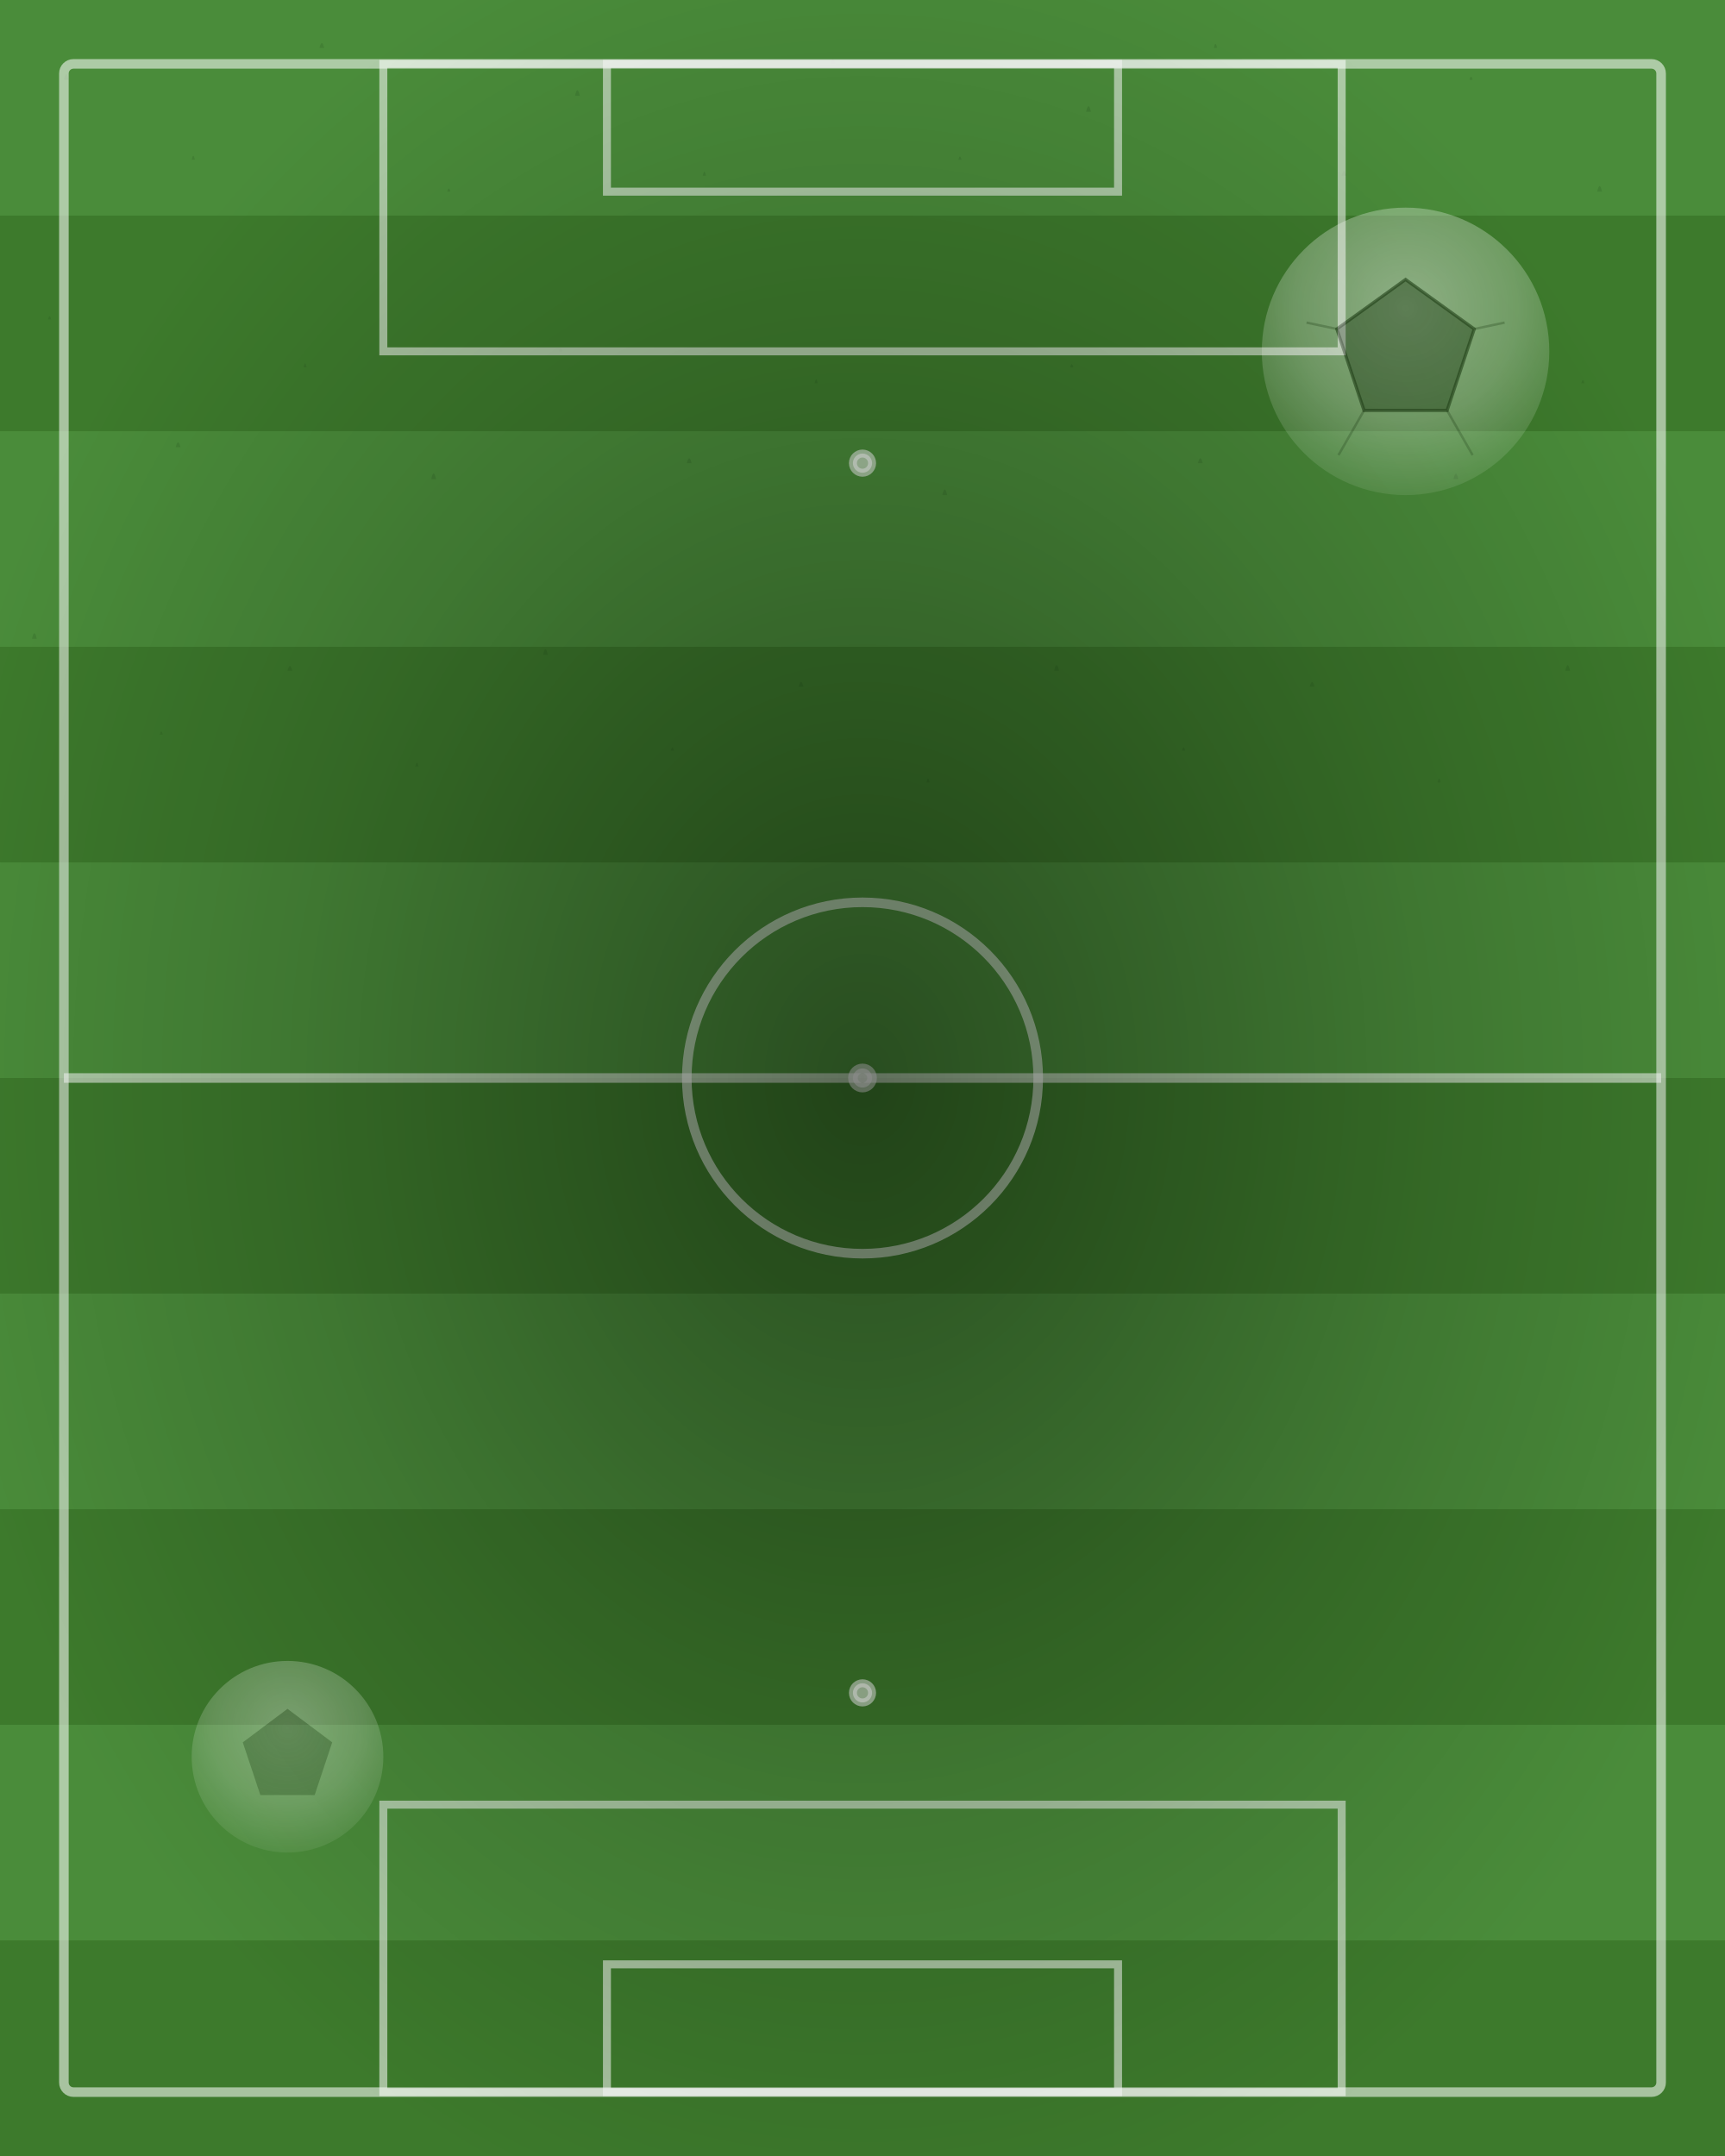
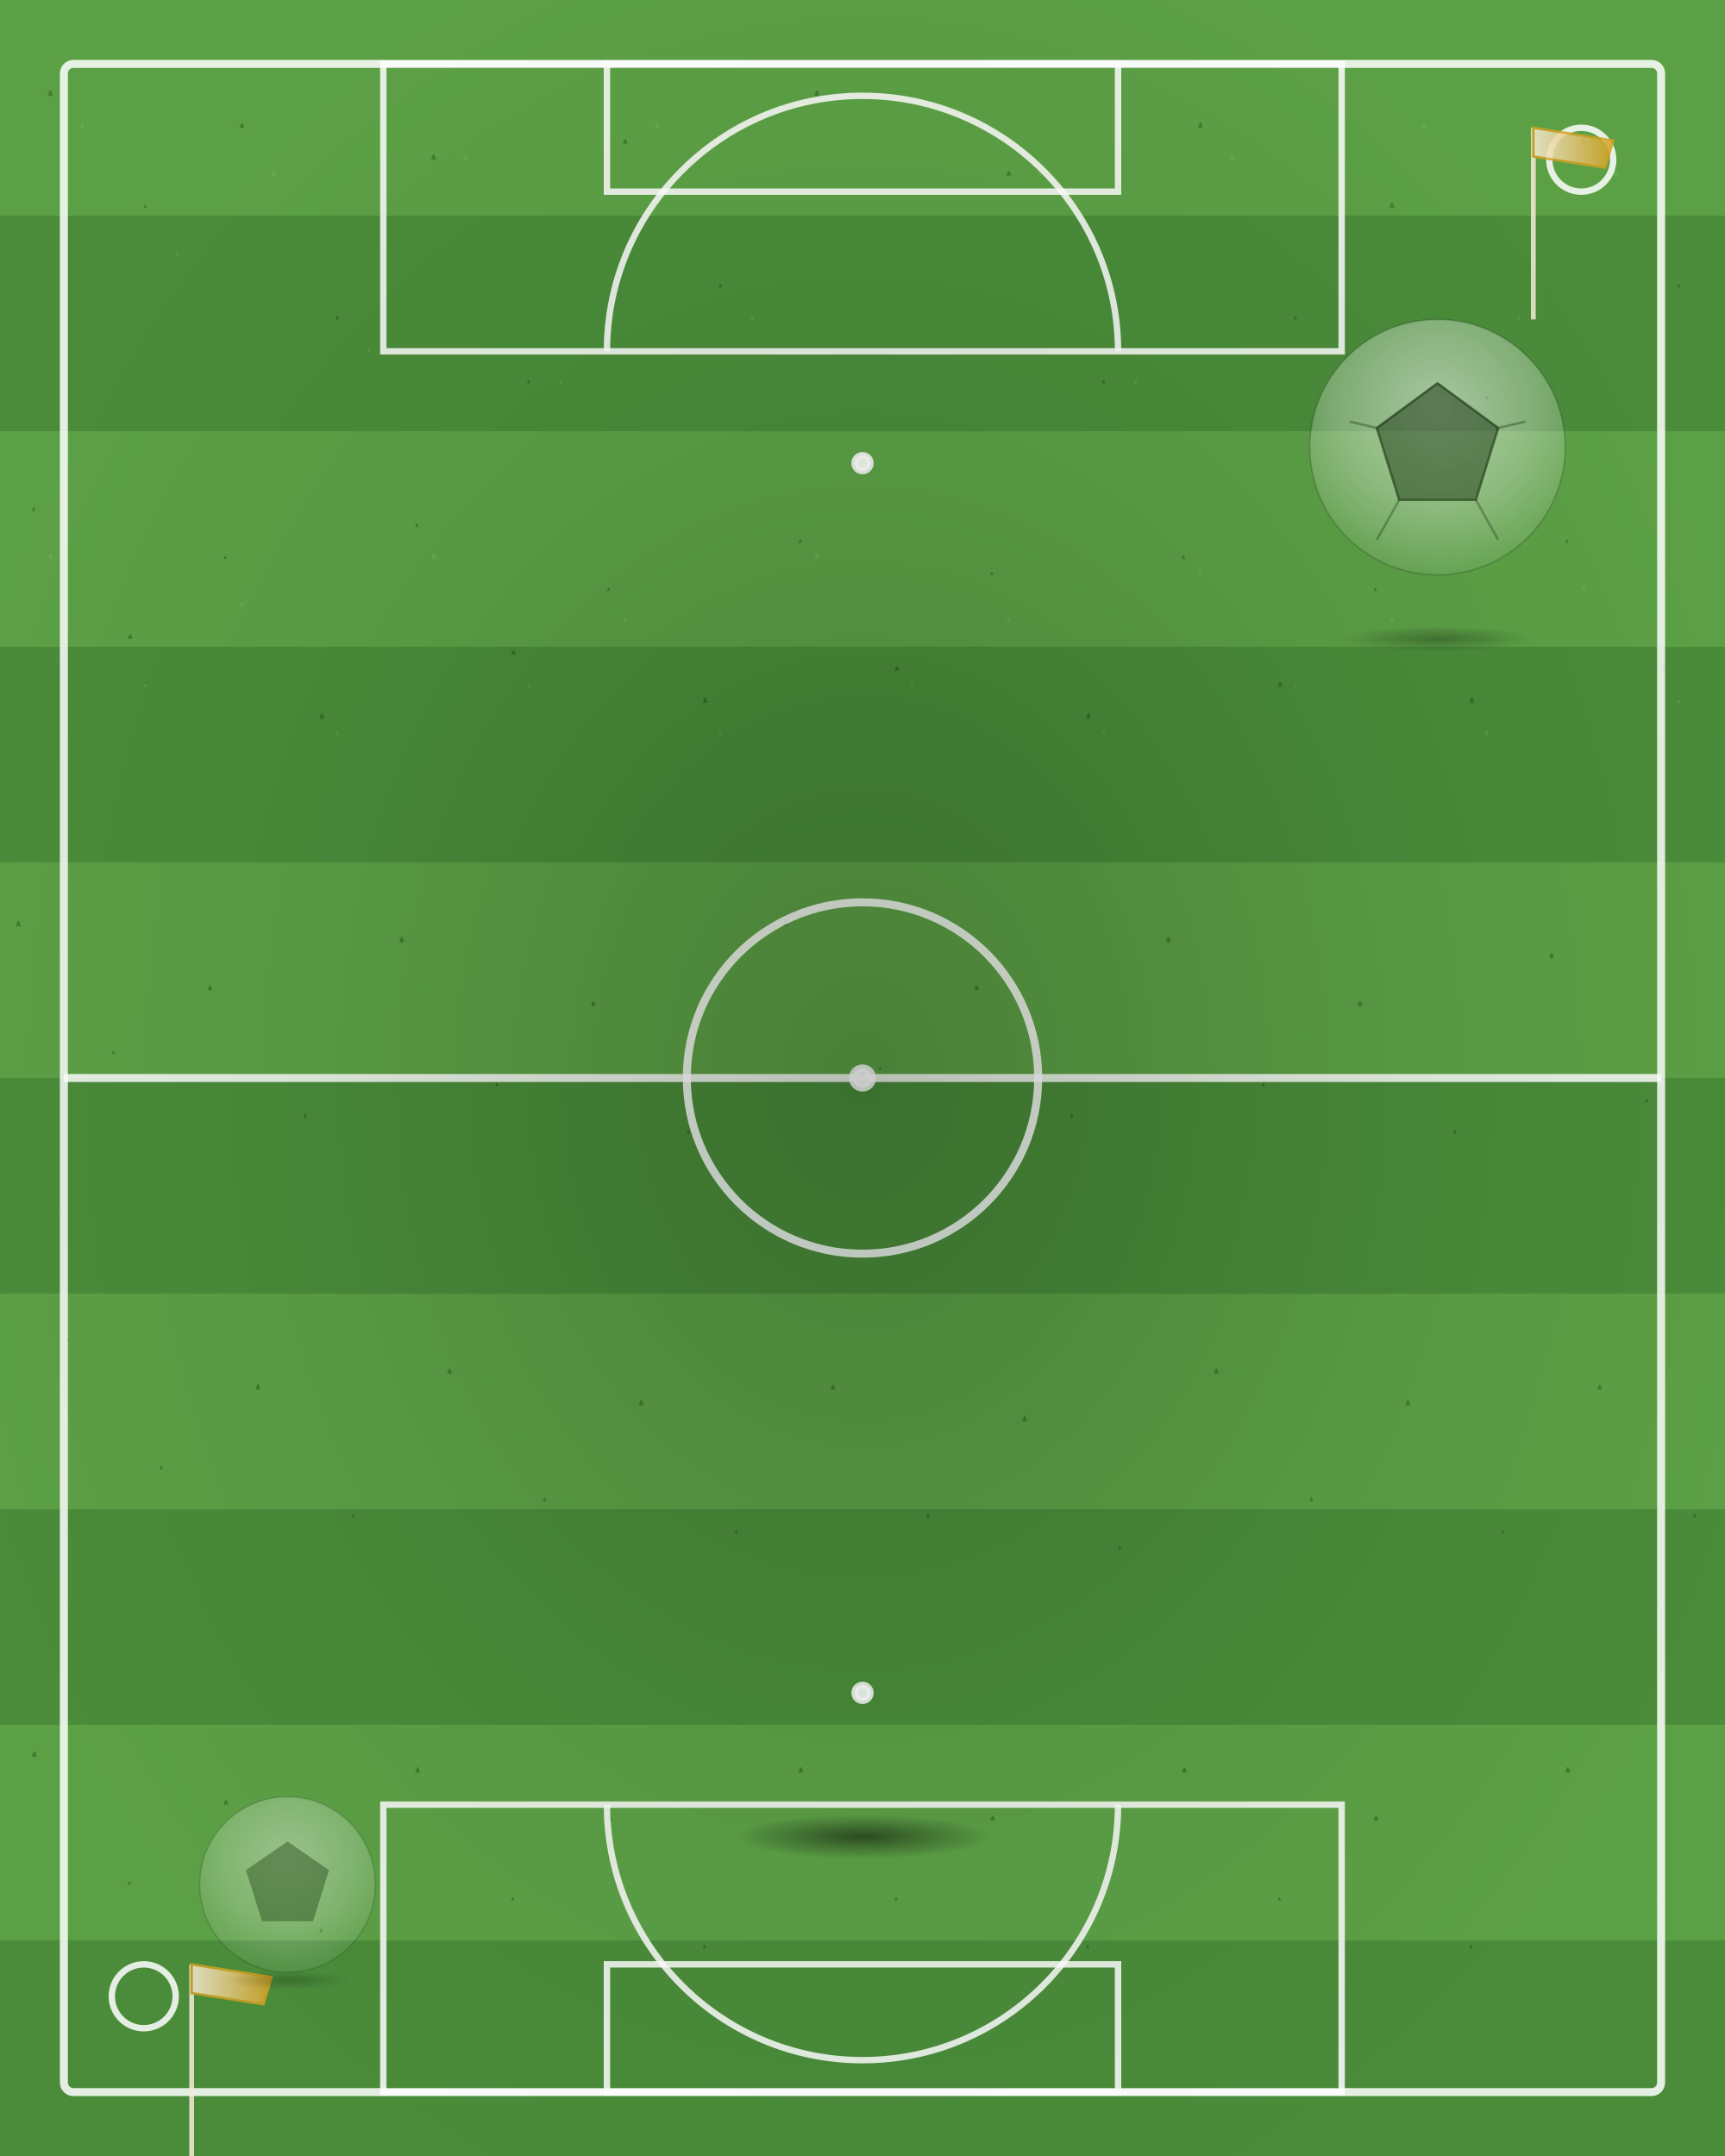
<svg xmlns="http://www.w3.org/2000/svg" viewBox="0 0 1080 1350" preserveAspectRatio="xMidYMid slice">
  <defs>
-     <radialGradient id="focus" cx="50%" cy="50%" r="55%">
-       <stop offset="0%" stop-color="#000" stop-opacity="0.45" />
-       <stop offset="60%" stop-color="#000" stop-opacity="0.15" />
+     <linearGradient id="skyH" x1="0" y1="0" x2="0" y2="1">
+       <stop offset="0%" stop-color="#7ec0ff" stop-opacity="0.35" />
+       <stop offset="35%" stop-color="#7ec0ff" stop-opacity="0.05" />
+       <stop offset="100%" stop-color="#7ec0ff" stop-opacity="0" />
+     </linearGradient>
+     <radialGradient id="sun" cx="50%" cy="50%" r="50%">
+       <stop offset="0%" stop-color="#fff8c8" stop-opacity="0.7" />
+       <stop offset="50%" stop-color="#fff8c8" stop-opacity="0.15" />
+       <stop offset="100%" stop-color="#fff8c8" stop-opacity="0" />
+     </radialGradient>
+     <radialGradient id="centerH" cx="50%" cy="50%" r="55%">
+       <stop offset="0%" stop-color="#000" stop-opacity="0.20" />
+       <stop offset="60%" stop-color="#000" stop-opacity="0.05" />
      <stop offset="100%" stop-color="#000" stop-opacity="0" />
    </radialGradient>
    <radialGradient id="ballH" cx="50%" cy="35%" r="65%">
      <stop offset="0%" stop-color="#ffffff" stop-opacity="0.95" />
-       <stop offset="60%" stop-color="#ffffff" stop-opacity="0.6" />
-       <stop offset="100%" stop-color="#ffffff" stop-opacity="0.2" />
-     </radialGradient>
+       <stop offset="60%" stop-color="#ffffff" stop-opacity="0.55" />
+       <stop offset="100%" stop-color="#ffffff" stop-opacity="0.15" />
+     </radialGradient>
+     <radialGradient id="ballShadow" cx="50%" cy="50%" r="50%">
+       <stop offset="0%" stop-color="#000" stop-opacity="0.5" />
+       <stop offset="100%" stop-color="#000" stop-opacity="0" />
+     </radialGradient>
+     <linearGradient id="flag" x1="0" y1="0" x2="1" y2="0">
+       <stop offset="0%" stop-color="#f5ebd7" />
+       <stop offset="100%" stop-color="#d4a020" />
+     </linearGradient>
  </defs>
+   <rect x="0" y="0" width="1080" height="280" fill="url(#skyH)" />
+   <circle cx="900" cy="120" r="160" fill="url(#sun)" />
  <g>
-     <rect x="0" y="0" width="1080" height="135" fill="#4a8c3a" />
-     <rect x="0" y="135" width="1080" height="135" fill="#3d7a2c" />
-     <rect x="0" y="270" width="1080" height="135" fill="#4a8c3a" />
-     <rect x="0" y="405" width="1080" height="135" fill="#3d7a2c" />
-     <rect x="0" y="540" width="1080" height="135" fill="#4a8c3a" />
-     <rect x="0" y="675" width="1080" height="135" fill="#3d7a2c" />
-     <rect x="0" y="810" width="1080" height="135" fill="#4a8c3a" />
-     <rect x="0" y="945" width="1080" height="135" fill="#3d7a2c" />
-     <rect x="0" y="1080" width="1080" height="135" fill="#4a8c3a" />
-     <rect x="0" y="1215" width="1080" height="135" fill="#3d7a2c" />
-   </g>
-   <g fill="#1e4a18" opacity="0.18">
-     <path d="M40 50 q1.5 -7 3 0 z" />
-     <path d="M120 100 q1 -5 2 0 z" />
-     <path d="M200 30 q1.5 -6 3 0 z" />
-     <path d="M280 120 q1 -4 2 0 z" />
-     <path d="M360 60 q1.5 -7 3 0 z" />
-     <path d="M440 110 q1 -5 2 0 z" />
-     <path d="M520 40 q1.5 -6 3 0 z" />
-     <path d="M600 100 q1 -4 2 0 z" />
-     <path d="M680 70 q1.5 -7 3 0 z" />
-     <path d="M760 30 q1 -5 2 0 z" />
-     <path d="M840 110 q1.5 -6 3 0 z" />
-     <path d="M920 50 q1 -4 2 0 z" />
-     <path d="M1000 120 q1.5 -7 3 0 z" />
-     <path d="M30 200 q1 -4 2 0 z" />
-     <path d="M110 280 q1.5 -6 3 0 z" />
-     <path d="M190 230 q1 -5 2 0 z" />
-     <path d="M270 300 q1.5 -7 3 0 z" />
-     <path d="M350 220 q1 -4 2 0 z" />
-     <path d="M430 290 q1.5 -6 3 0 z" />
-     <path d="M510 240 q1 -5 2 0 z" />
-     <path d="M590 310 q1.5 -7 3 0 z" />
-     <path d="M670 230 q1 -4 2 0 z" />
-     <path d="M750 290 q1.5 -6 3 0 z" />
-     <path d="M830 220 q1 -5 2 0 z" />
-     <path d="M910 300 q1.5 -7 3 0 z" />
-     <path d="M990 240 q1 -4 2 0 z" />
-     <path d="M20 400 q1.5 -7 3 0 z" />
-     <path d="M100 460 q1 -4 2 0 z" />
-     <path d="M180 420 q1.5 -6 3 0 z" />
-     <path d="M260 480 q1 -5 2 0 z" />
-     <path d="M340 410 q1.5 -7 3 0 z" />
-     <path d="M420 470 q1 -4 2 0 z" />
-     <path d="M500 430 q1.5 -6 3 0 z" />
-     <path d="M580 490 q1 -5 2 0 z" />
-     <path d="M660 420 q1.5 -7 3 0 z" />
-     <path d="M740 470 q1 -4 2 0 z" />
-     <path d="M820 430 q1.5 -6 3 0 z" />
-     <path d="M900 490 q1 -5 2 0 z" />
-     <path d="M980 420 q1.5 -7 3 0 z" />
-   </g>
-   <g stroke="rgba(255,255,255,0.55)" stroke-width="6" fill="none">
+     <rect x="0" y="0" width="1080" height="135" fill="#5ca046" />
+     <rect x="0" y="135" width="1080" height="135" fill="#4a8c3a" />
+     <rect x="0" y="270" width="1080" height="135" fill="#5ca046" />
+     <rect x="0" y="405" width="1080" height="135" fill="#4a8c3a" />
+     <rect x="0" y="540" width="1080" height="135" fill="#5ca046" />
+     <rect x="0" y="675" width="1080" height="135" fill="#4a8c3a" />
+     <rect x="0" y="810" width="1080" height="135" fill="#5ca046" />
+     <rect x="0" y="945" width="1080" height="135" fill="#4a8c3a" />
+     <rect x="0" y="1080" width="1080" height="135" fill="#5ca046" />
+     <rect x="0" y="1215" width="1080" height="135" fill="#4a8c3a" />
+   </g>
+   <g opacity="0.7">
+     <g fill="#0a3a0a" opacity="0.5">
+       <path d="M30 60 q1.5 -7 3 0 z" />
+       <path d="M90 130 q1 -4 2 0 z" />
+       <path d="M150 80 q1.5 -6 3 0 z" />
+       <path d="M210 200 q1 -5 2 0 z" />
+       <path d="M270 100 q1.5 -7 3 0 z" />
+       <path d="M330 240 q1 -4 2 0 z" />
+       <path d="M390 90 q1.5 -6 3 0 z" />
+       <path d="M450 180 q1 -5 2 0 z" />
+       <path d="M510 60 q1.5 -7 3 0 z" />
+       <path d="M570 220 q1 -4 2 0 z" />
+       <path d="M630 110 q1.5 -6 3 0 z" />
+       <path d="M690 240 q1 -5 2 0 z" />
+       <path d="M750 80 q1.5 -7 3 0 z" />
+       <path d="M810 200 q1 -4 2 0 z" />
+       <path d="M870 130 q1.5 -6 3 0 z" />
+       <path d="M930 250 q1 -5 2 0 z" />
+       <path d="M990 90 q1.5 -7 3 0 z" />
+       <path d="M1050 180 q1 -4 2 0 z" />
+       <path d="M20 320 q1 -5 2 0 z" />
+       <path d="M80 400 q1.5 -6 3 0 z" />
+       <path d="M140 350 q1 -4 2 0 z" />
+       <path d="M200 450 q1.5 -7 3 0 z" />
+       <path d="M260 330 q1 -5 2 0 z" />
+       <path d="M320 410 q1.5 -6 3 0 z" />
+       <path d="M380 370 q1 -4 2 0 z" />
+       <path d="M440 440 q1.5 -7 3 0 z" />
+       <path d="M500 340 q1 -5 2 0 z" />
+       <path d="M560 420 q1.5 -6 3 0 z" />
+       <path d="M620 360 q1 -4 2 0 z" />
+       <path d="M680 450 q1.5 -7 3 0 z" />
+       <path d="M740 350 q1 -5 2 0 z" />
+       <path d="M800 430 q1.5 -6 3 0 z" />
+       <path d="M860 370 q1 -4 2 0 z" />
+       <path d="M920 440 q1.5 -7 3 0 z" />
+       <path d="M980 340 q1 -5 2 0 z" />
+       <path d="M1040 420 q1.5 -6 3 0 z" />
+       <path d="M10 580 q1.5 -7 3 0 z" />
+       <path d="M70 660 q1 -4 2 0 z" />
+       <path d="M130 620 q1.5 -6 3 0 z" />
+       <path d="M190 700 q1 -5 2 0 z" />
+       <path d="M250 590 q1.5 -7 3 0 z" />
+       <path d="M310 680 q1 -4 2 0 z" />
+       <path d="M370 630 q1.5 -6 3 0 z" />
+       <path d="M430 710 q1 -5 2 0 z" />
+       <path d="M490 580 q1.5 -7 3 0 z" />
+       <path d="M550 670 q1 -4 2 0 z" />
+       <path d="M610 620 q1.5 -6 3 0 z" />
+       <path d="M670 700 q1 -5 2 0 z" />
+       <path d="M730 590 q1.5 -7 3 0 z" />
+       <path d="M790 680 q1 -4 2 0 z" />
+       <path d="M850 630 q1.5 -6 3 0 z" />
+       <path d="M910 710 q1 -5 2 0 z" />
+       <path d="M970 600 q1.5 -7 3 0 z" />
+       <path d="M1030 690 q1 -4 2 0 z" />
+       <path d="M40 840 q1.5 -6 3 0 z" />
+       <path d="M100 920 q1 -5 2 0 z" />
+       <path d="M160 870 q1.5 -7 3 0 z" />
+       <path d="M220 950 q1 -4 2 0 z" />
+       <path d="M280 860 q1.5 -6 3 0 z" />
+       <path d="M340 940 q1 -5 2 0 z" />
+       <path d="M400 880 q1.5 -7 3 0 z" />
+       <path d="M460 960 q1 -4 2 0 z" />
+       <path d="M520 870 q1.5 -6 3 0 z" />
+       <path d="M580 950 q1 -5 2 0 z" />
+       <path d="M640 890 q1.5 -7 3 0 z" />
+       <path d="M700 970 q1 -4 2 0 z" />
+       <path d="M760 860 q1.5 -6 3 0 z" />
+       <path d="M820 940 q1 -5 2 0 z" />
+       <path d="M880 880 q1.5 -7 3 0 z" />
+       <path d="M940 960 q1 -4 2 0 z" />
+       <path d="M1000 870 q1.5 -6 3 0 z" />
+       <path d="M1060 950 q1 -5 2 0 z" />
+       <path d="M20 1100 q1.5 -7 3 0 z" />
+       <path d="M80 1180 q1 -4 2 0 z" />
+       <path d="M140 1130 q1.5 -6 3 0 z" />
+       <path d="M200 1210 q1 -5 2 0 z" />
+       <path d="M260 1110 q1.5 -7 3 0 z" />
+       <path d="M320 1190 q1 -4 2 0 z" />
+       <path d="M380 1140 q1.5 -6 3 0 z" />
+       <path d="M440 1220 q1 -5 2 0 z" />
+       <path d="M500 1110 q1.5 -7 3 0 z" />
+       <path d="M560 1190 q1 -4 2 0 z" />
+       <path d="M620 1140 q1.5 -6 3 0 z" />
+       <path d="M680 1220 q1 -5 2 0 z" />
+       <path d="M740 1110 q1.5 -7 3 0 z" />
+       <path d="M800 1190 q1 -4 2 0 z" />
+       <path d="M860 1140 q1.5 -6 3 0 z" />
+       <path d="M920 1220 q1 -5 2 0 z" />
+       <path d="M980 1110 q1.5 -7 3 0 z" />
+       <path d="M1040 1190 q1 -4 2 0 z" />
+     </g>
+     <g fill="#7ac85c" opacity="0.35">
+       <path d="M50 80 q1.5 -6 3 0 z" />
+       <path d="M110 160 q1 -5 2 0 z" />
+       <path d="M170 110 q1.5 -7 3 0 z" />
+       <path d="M230 220 q1 -4 2 0 z" />
+       <path d="M290 100 q1.5 -6 3 0 z" />
+       <path d="M350 240 q1 -5 2 0 z" />
+       <path d="M410 80 q1.5 -7 3 0 z" />
+       <path d="M470 200 q1 -4 2 0 z" />
+       <path d="M530 60 q1.5 -6 3 0 z" />
+       <path d="M590 220 q1 -5 2 0 z" />
+       <path d="M650 110 q1.5 -7 3 0 z" />
+       <path d="M710 240 q1 -4 2 0 z" />
+       <path d="M770 100 q1.5 -6 3 0 z" />
+       <path d="M830 220 q1 -5 2 0 z" />
+       <path d="M890 80 q1.5 -7 3 0 z" />
+       <path d="M950 200 q1 -4 2 0 z" />
+       <path d="M1010 110 q1.5 -6 3 0 z" />
+       <path d="M30 350 q1.5 -7 3 0 z" />
+       <path d="M90 430 q1 -4 2 0 z" />
+       <path d="M150 380 q1.5 -6 3 0 z" />
+       <path d="M210 460 q1 -5 2 0 z" />
+       <path d="M270 350 q1.5 -7 3 0 z" />
+       <path d="M330 430 q1 -4 2 0 z" />
+       <path d="M390 390 q1.5 -6 3 0 z" />
+       <path d="M450 460 q1 -5 2 0 z" />
+       <path d="M510 350 q1.5 -7 3 0 z" />
+       <path d="M570 430 q1 -4 2 0 z" />
+       <path d="M630 390 q1.5 -6 3 0 z" />
+       <path d="M690 460 q1 -5 2 0 z" />
+       <path d="M750 360 q1.5 -7 3 0 z" />
+       <path d="M810 430 q1 -4 2 0 z" />
+       <path d="M870 390 q1.5 -6 3 0 z" />
+       <path d="M930 460 q1 -5 2 0 z" />
+       <path d="M990 370 q1.5 -7 3 0 z" />
+       <path d="M1050 440 q1 -4 2 0 z" />
+     </g>
+   </g>
+   <g stroke="rgba(255,255,255,0.85)" stroke-width="5" fill="none">
    <rect x="40" y="40" width="1000" height="1270" rx="6" />
    <line x1="40" y1="675" x2="1040" y2="675" />
    <circle cx="540" cy="675" r="110" />
-     <circle cx="540" cy="675" r="6" fill="rgba(255,255,255,0.55)" />
-   </g>
-   <g stroke="rgba(255,255,255,0.55)" stroke-width="5" fill="none">
+     <circle cx="540" cy="675" r="6" fill="rgba(255,255,255,0.9)" />
+   </g>
+   <g stroke="rgba(255,255,255,0.85)" stroke-width="4" fill="none">
    <rect x="240" y="40" width="600" height="180" />
    <rect x="380" y="40" width="320" height="80" />
-     <circle cx="540" cy="290" r="6" fill="rgba(255,255,255,0.55)" />
+     <circle cx="540" cy="290" r="5" fill="rgba(255,255,255,0.9)" />
    <rect x="240" y="1130" width="600" height="180" />
    <rect x="380" y="1230" width="320" height="80" />
-     <circle cx="540" cy="1060" r="6" fill="rgba(255,255,255,0.55)" />
-   </g>
-   <rect width="1080" height="1350" fill="url(#focus)" />
-   <g transform="translate(880 220)" opacity="0.45">
-     <circle r="90" fill="url(#ballH)" />
-     <polygon points="0,-45 43,-14 26,37 -26,37 -43,-14" fill="rgba(0,0,0,0.45)" stroke="rgba(0,0,0,0.6)" stroke-width="2" />
-     <line x1="43" y1="-14" x2="62" y2="-18" stroke="rgba(0,0,0,0.3)" stroke-width="1.5" />
-     <line x1="-43" y1="-14" x2="-62" y2="-18" stroke="rgba(0,0,0,0.3)" stroke-width="1.5" />
-     <line x1="26" y1="37" x2="42" y2="65" stroke="rgba(0,0,0,0.3)" stroke-width="1.5" />
-     <line x1="-26" y1="37" x2="-42" y2="65" stroke="rgba(0,0,0,0.3)" stroke-width="1.5" />
-   </g>
-   <g transform="translate(180 1100)" opacity="0.35">
-     <circle r="60" fill="url(#ballH)" />
-     <polygon points="0,-30 28,-9 17,24 -17,24 -28,-9" fill="rgba(0,0,0,0.4)" />
+     <circle cx="540" cy="1060" r="5" fill="rgba(255,255,255,0.9)" />
+   </g>
+   <g stroke="rgba(255,255,255,0.85)" stroke-width="4" fill="none">
+     <path d="M 380 220 A 80 80 0 0 1 700 220" />
+     <path d="M 380 1130 A 80 80 0 0 0 700 1130" />
+   </g>
+   <g stroke="rgba(255,255,255,0.85)" stroke-width="4" fill="none">
+     <circle cx="990" cy="100" r="20" />
+     <circle cx="90" cy="1250" r="20" />
+   </g>
+   <g transform="translate(960 80)" opacity="0.85">
+     <line x1="0" y1="0" x2="0" y2="120" stroke="#f5ebd7" stroke-width="3" />
+     <path d="M 0 0 L 50 8 L 45 25 L 0 18 Z" fill="url(#flag)" stroke="#d4a020" stroke-width="1.5" />
+   </g>
+   <g transform="translate(120 1230)" opacity="0.85">
+     <line x1="0" y1="0" x2="0" y2="120" stroke="#f5ebd7" stroke-width="3" />
+     <path d="M 0 0 L 50 8 L 45 25 L 0 18 Z" fill="url(#flag)" stroke="#d4a020" stroke-width="1.5" />
+   </g>
+   <rect width="1080" height="1350" fill="url(#centerH)" />
+   <ellipse cx="540" cy="1150" rx="80" ry="14" fill="url(#ballShadow)" />
+   <g transform="translate(900 280)" opacity="0.55">
+     <ellipse cx="0" cy="120" rx="60" ry="8" fill="url(#ballShadow)" />
+     <circle r="80" fill="url(#ballH)" stroke="rgba(0,0,0,0.3)" stroke-width="1" />
+     <polygon points="0,-40 38,-12 24,33 -24,33 -38,-12" fill="rgba(0,0,0,0.55)" stroke="rgba(0,0,0,0.7)" stroke-width="1.5" />
+     <line x1="38" y1="-12" x2="55" y2="-16" stroke="rgba(0,0,0,0.4)" stroke-width="1.5" />
+     <line x1="-38" y1="-12" x2="-55" y2="-16" stroke="rgba(0,0,0,0.4)" stroke-width="1.5" />
+     <line x1="24" y1="33" x2="38" y2="58" stroke="rgba(0,0,0,0.4)" stroke-width="1.5" />
+     <line x1="-24" y1="33" x2="-38" y2="58" stroke="rgba(0,0,0,0.4)" stroke-width="1.5" />
+   </g>
+   <g transform="translate(180 1180)" opacity="0.4">
+     <ellipse cx="0" cy="60" rx="40" ry="6" fill="url(#ballShadow)" />
+     <circle r="55" fill="url(#ballH)" stroke="rgba(0,0,0,0.3)" stroke-width="1" />
+     <polygon points="0,-27 26,-9 16,23 -16,23 -26,-9" fill="rgba(0,0,0,0.55)" />
  </g>
</svg>
